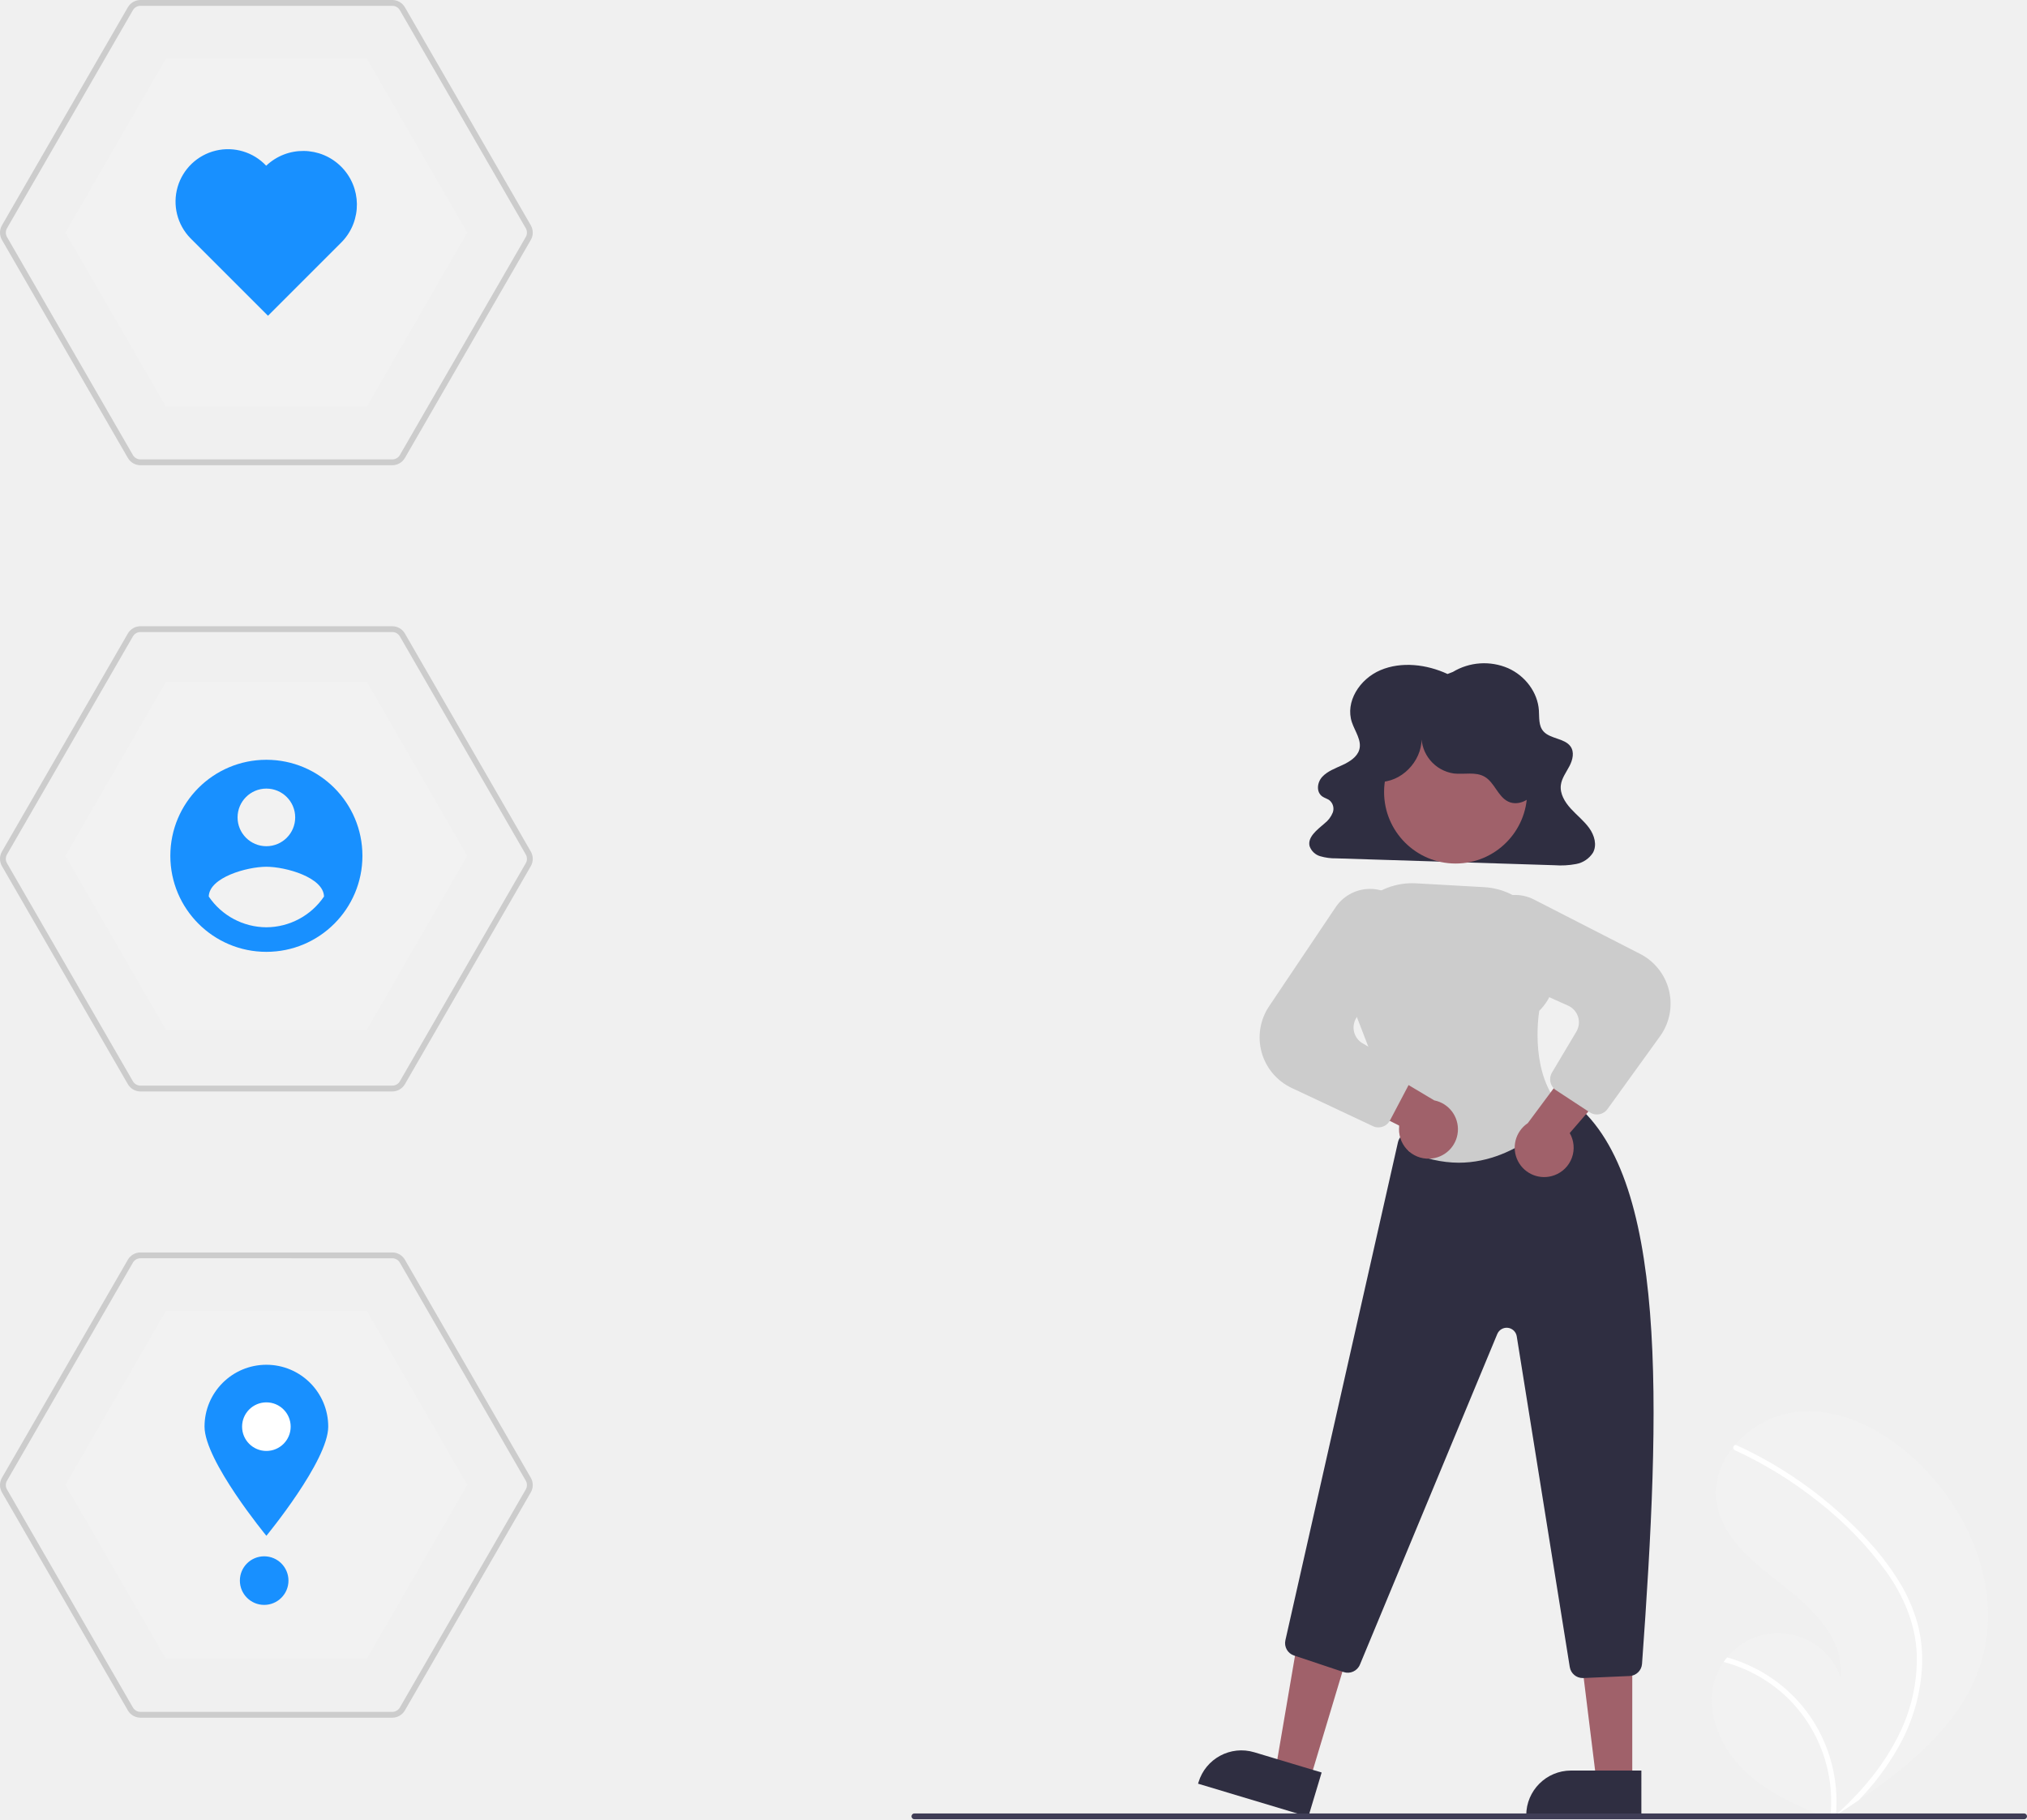
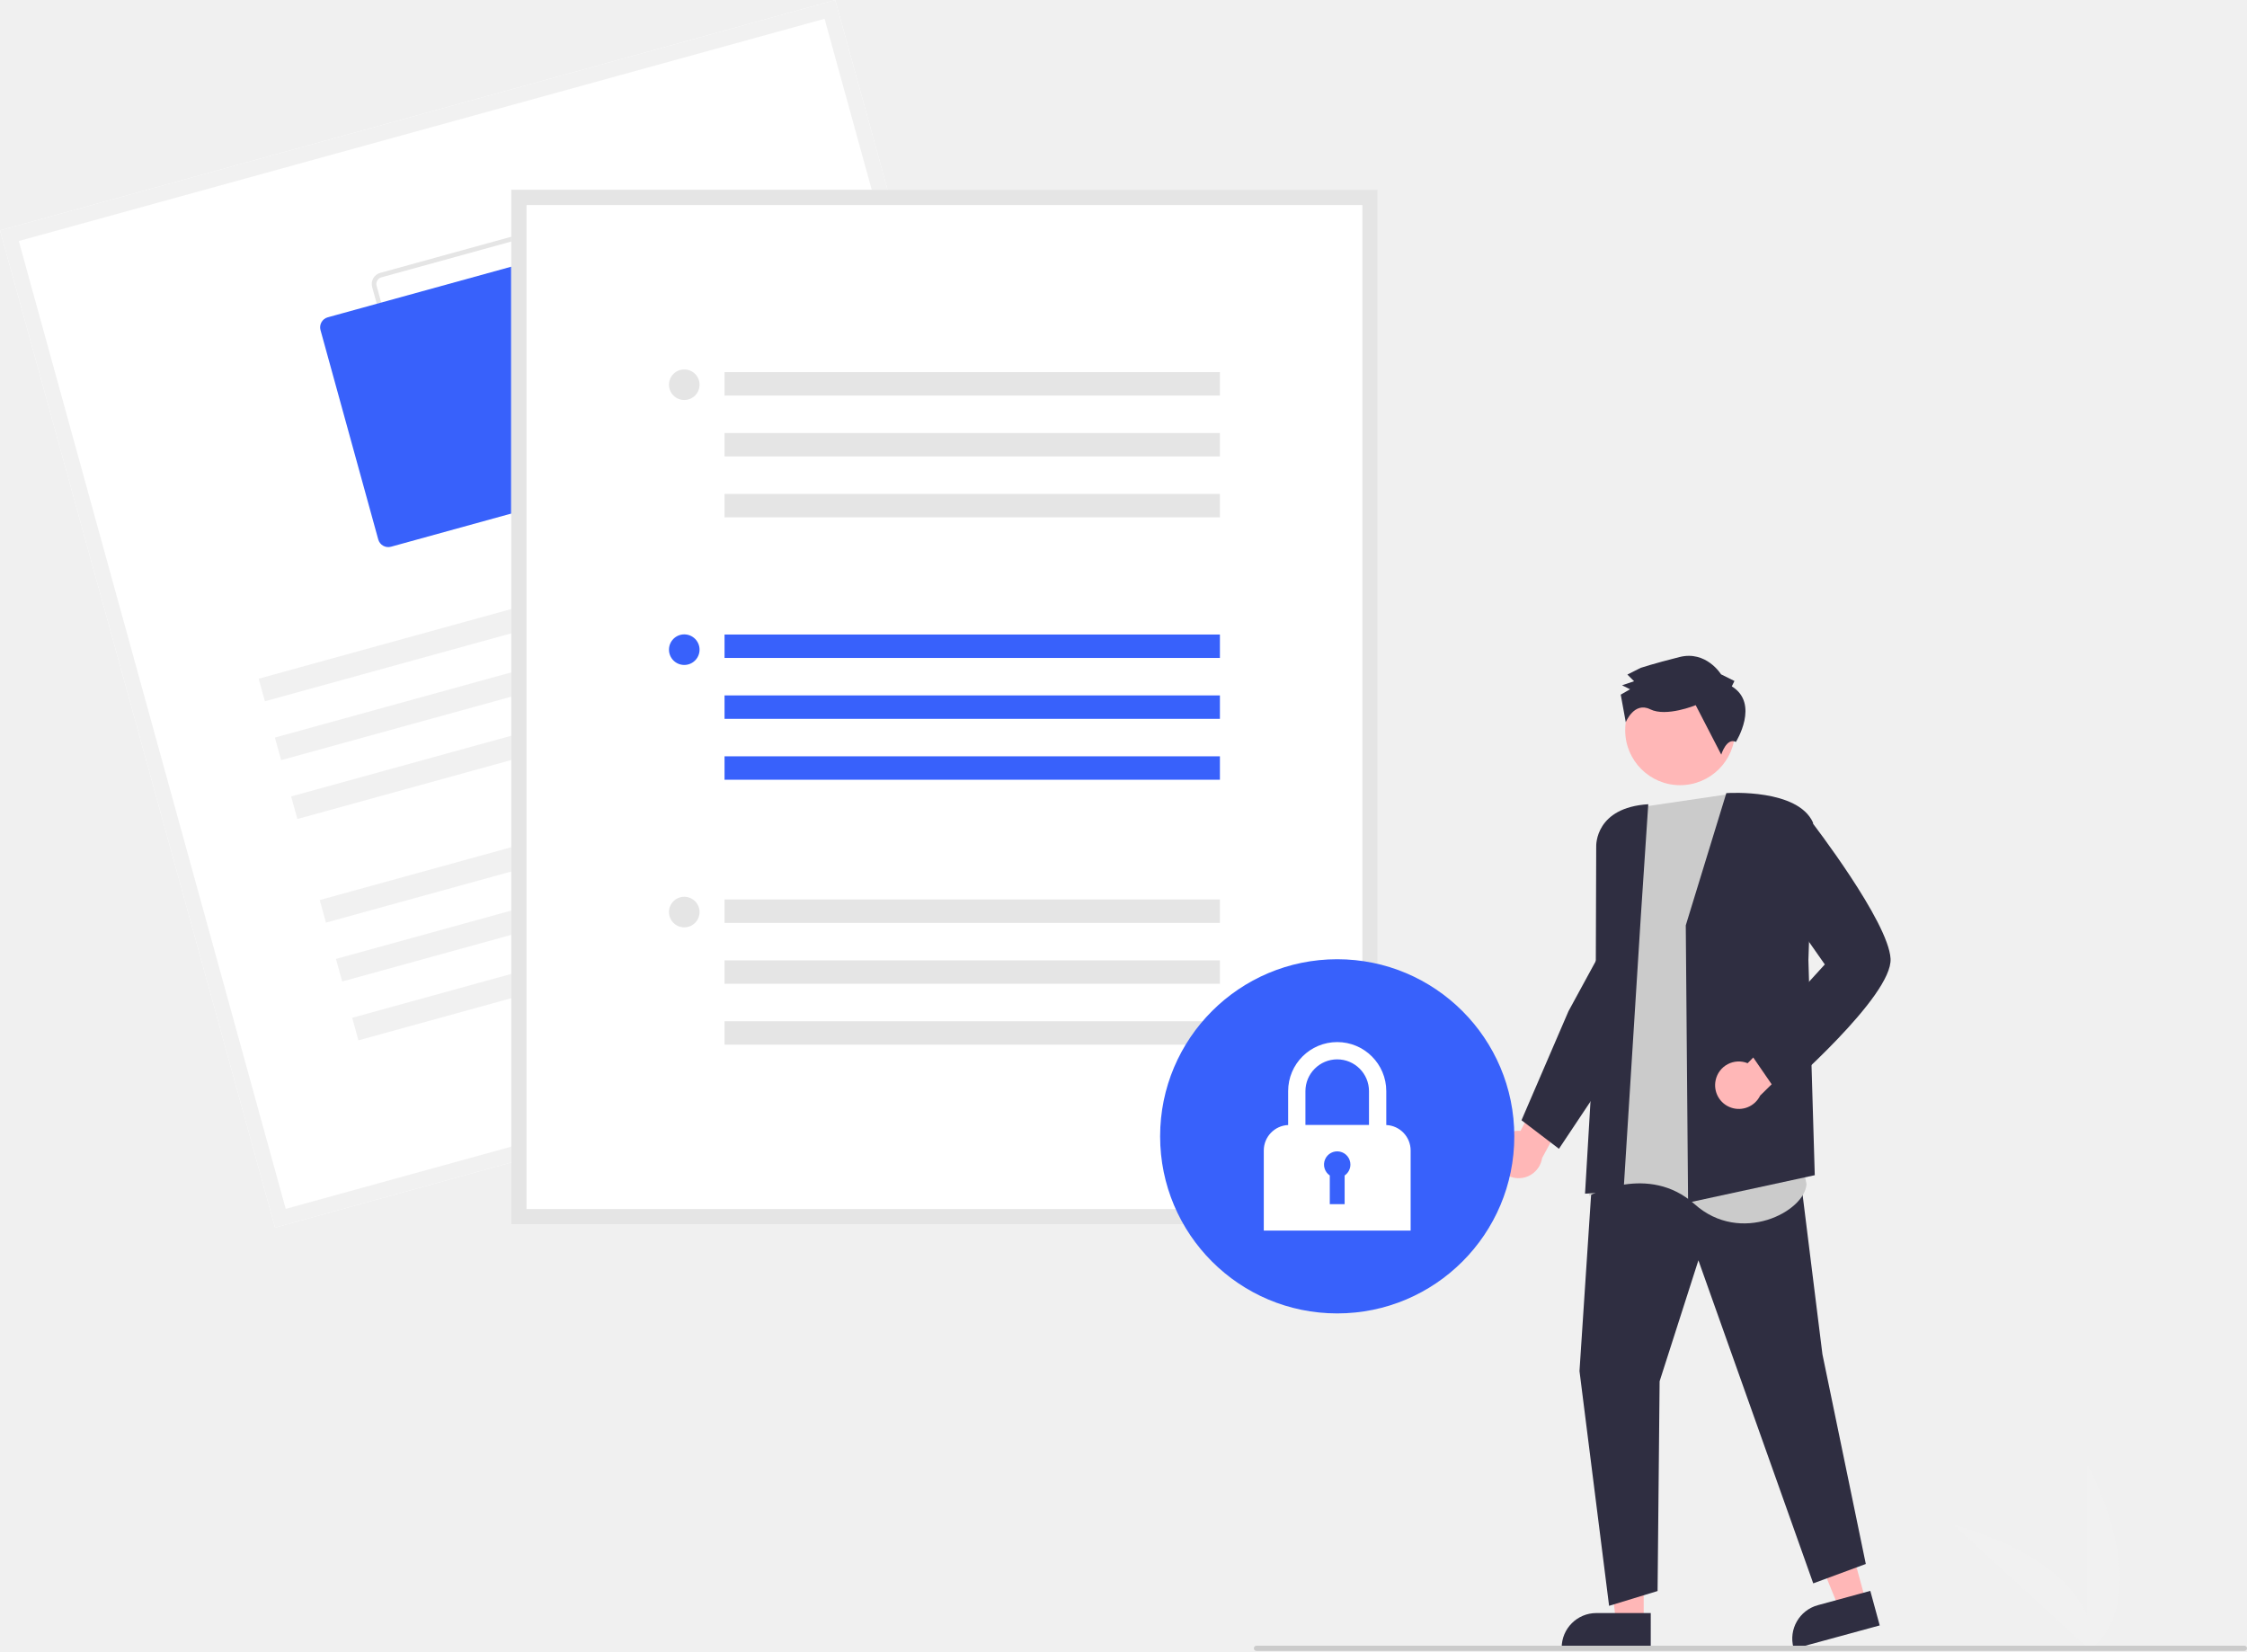
- <svg xmlns="http://www.w3.org/2000/svg" data-name="Layer 1" width="695.962" height="624.846">
-   <path d="M680.496 569.822c-6.078 21.085-23.825 35.846-42.337 48.384q-3.878 2.627-7.758 5.133c-.017.007-.035.024-.053.031-.124.08-.249.16-.365.241l-1.597 1.029.29.13s.286.152-.026.025c-.093-.04-.19-.074-.283-.113-10.755-4.338-21.7-8.995-29.942-17.12-8.55-8.439-13.547-21.673-8.917-32.758a21.164 21.164 0 012.292-4.113c.375-.538.78-1.052 1.2-1.557a22.685 22.685 0 0138.963 6.894c1.36-12.664-9.082-23.271-19.13-31.098-10.054-7.822-21.477-16.342-23.42-28.935-1.086-7.006 1.35-13.796 5.789-19.247.137-.166.275-.331.416-.492a33.107 33.107 0 0121.28-11.416c15.414-1.602 30.388 6.558 41.587 17.276 18.024 17.244 28.921 43.732 22.011 67.706z" fill="#f2f2f2" />
-   <path d="M651.521 542.242a56.28 56.28 0 016.743 14.871 48.868 48.868 0 011.689 14.433 62.613 62.613 0 01-8.2 28.495 90.114 90.114 0 01-13.594 18.165q-3.878 2.627-7.758 5.133c-.017.007-.035.024-.053.031-.124.08-.249.16-.365.241l-1.597 1.029s.576.282.264.155c-.093-.04-.19-.074-.283-.113a49.813 49.813 0 00-15.94-42.891 50.24 50.24 0 00-20.627-11.1c.375-.538.78-1.052 1.2-1.557a52.088 52.088 0 018.599 3.254 51.04 51.04 0 0123.077 22.249 52.182 52.182 0 015.681 28.635c.442-.4.885-.81 1.314-1.215 8.172-7.62 15.43-16.365 20.343-26.458a58.249 58.249 0 006.1-27.56c-.401-10.41-4.55-20.053-10.555-28.448a121.926 121.926 0 00-23.112-23.819 138.544 138.544 0 00-28.744-17.746.996.996 0 01-.501-1.278.847.847 0 01.416-.492.738.738 0 01.64.027c1.269.584 2.528 1.176 3.777 1.793a140.116 140.116 0 0128.949 19.096c8.52 7.265 16.543 15.565 22.537 25.07z" fill="#fff" />
-   <path d="M56.973 569.615h68.977l34.488-59.736-34.488-59.735H56.973l-34.489 59.735zM56.973 353.615h68.977l34.488-59.736-34.488-59.735H56.973l-34.489 59.735zM56.973 139.615h68.977l34.488-59.736-34.488-59.735H56.973L22.484 79.879z" fill="#f2f2f2" />
-   <path d="M134.693 159.759H48.23a5.014 5.014 0 01-4.33-2.5L.667 82.379a5.015 5.015 0 010-5L43.899 2.5A5.014 5.014 0 0148.23 0h86.464a5.014 5.014 0 014.33 2.5l43.231 74.879a5.014 5.014 0 010 5l-43.231 74.88a5.013 5.013 0 01-4.33 2.5zM48.23 2a3.008 3.008 0 00-2.599 1.5L2.4 78.379a3.009 3.009 0 000 3l43.231 74.88a3.008 3.008 0 002.599 1.5h86.463a3.008 3.008 0 002.598-1.5l43.231-74.88a3.008 3.008 0 000-3L137.291 3.5a3.008 3.008 0 00-2.598-1.5zM134.693 374.799H48.23a5.014 5.014 0 01-4.33-2.5L.667 297.419a5.015 5.015 0 010-5l43.231-74.879a5.014 5.014 0 014.33-2.5h86.464a5.014 5.014 0 014.33 2.5l43.231 74.879a5.014 5.014 0 010 5l-43.231 74.88a5.013 5.013 0 01-4.33 2.5zM48.23 217.04a3.008 3.008 0 00-2.599 1.5L2.4 293.419a3.009 3.009 0 000 3l43.231 74.88a3.008 3.008 0 002.599 1.5h86.463a3.008 3.008 0 002.598-1.5l43.231-74.88a3.008 3.008 0 000-3l-43.231-74.879a3.008 3.008 0 00-2.598-1.5zM134.693 589.839H48.23a5.014 5.014 0 01-4.33-2.5L.667 512.459a5.013 5.013 0 010-5l43.231-74.879a5.014 5.014 0 014.33-2.5h86.464a5.014 5.014 0 014.33 2.5l43.231 74.879a5.014 5.014 0 010 5l-43.231 74.88a5.013 5.013 0 01-4.33 2.5zM48.23 432.08a3.008 3.008 0 00-2.599 1.5L2.4 508.46a3.008 3.008 0 000 3l43.231 74.88a3.008 3.008 0 002.599 1.5h86.463a3.008 3.008 0 002.598-1.5l43.231-74.88a3.008 3.008 0 000-3l-43.231-74.879a3.008 3.008 0 00-2.598-1.5z" fill="#ccc" />
-   <path d="M91.461 260.903a32.977 32.977 0 1032.977 32.976 32.977 32.977 0 00-32.977-32.976zm0 9.893a9.893 9.893 0 11-9.893 9.893 9.893 9.893 0 019.893-9.893zm0 47.626a24.023 24.023 0 01-19.786-10.56c.159-6.595 13.19-10.225 19.786-10.225s19.628 3.63 19.786 10.226a24.063 24.063 0 01-19.786 10.559zM91.398 56.908a18.005 18.005 0 10-26.06 24.85q.295.31.604.605l26.068 26.068 25.455-25.456a18.438 18.438 0 00-26.067-26.067zM112.696 489.902c0 11.728-21.235 37.474-21.235 37.474s-21.235-25.746-21.235-37.474a21.235 21.235 0 1142.47-.035z" fill="#1890ff" />
-   <circle cx="91.461" cy="489.902" r="8.342" fill="#fff" />
-   <circle cx="90.703" cy="542.767" r="8.342" fill="#1890ff" />
-   <path d="M497.007 231.443c-7.097-3.301-15.81-4.384-23.032-1.316s-12.145 10.932-9.81 17.891c1.06 3.155 3.47 6.258 2.531 9.445-.723 2.453-3.245 4.072-5.723 5.224s-5.186 2.12-6.978 4.061-2.165 5.286.073 6.792c.737.496 1.659.731 2.374 1.254a3.772 3.772 0 011.164 4.222 8.893 8.893 0 01-2.85 3.751c-2.541 2.19-5.899 4.698-5.11 7.809a5.478 5.478 0 003.697 3.458 18.368 18.368 0 005.427.716l74.966 2.361a28.422 28.422 0 007.402-.413 8.762 8.762 0 005.813-3.905c1.435-2.657.493-5.93-1.28-8.412s-4.282-4.439-6.355-6.717-3.77-5.123-3.404-8.067c.292-2.358 1.847-4.395 2.963-6.537s1.764-4.819.319-6.789c-2.037-2.777-6.927-2.525-9.243-5.113-1.748-1.952-1.41-4.763-1.584-7.281-.418-6.057-4.611-11.777-10.58-14.433a20.83 20.83 0 00-18.954 1.291z" fill="#2f2e41" />
-   <path fill="#a0616a" d="M449.634 611.598l-11.741-3.528 8.019-46.967 17.329 5.207-13.607 45.288z" />
-   <path d="M449.21 623.879l-37.86-11.375.145-.479a15.386 15.386 0 0119.162-10.309h.001l23.123 6.948z" fill="#2f2e41" />
-   <path fill="#a0616a" d="M560.431 611.995l-12.26-.001-5.832-47.288 18.094.001-.002 47.288z" />
-   <path d="M563.557 623.879l-39.53-.002v-.5a15.386 15.386 0 0115.386-15.386h24.145zM543.412 576.229a4.5 4.5 0 01-4.441-3.789l-18.203-113.554a3.5 3.5 0 00-6.689-.79l-47.16 113.537a4.516 4.516 0 01-5.58 2.544l-17.034-5.679a4.485 4.485 0 01-2.966-5.26l38.649-171.022a4.525 4.525 0 013.372-3.392l51.832-12.032a4.562 4.562 0 013.708.77c34.13 24.798 31.247 105.82 24.886 193.797a4.502 4.502 0 01-4.294 4.174l-15.882.692a6.653 6.653 0 01-.198.004z" fill="#2f2e41" />
-   <circle cx="499.781" cy="271.969" r="24.561" fill="#a0616a" />
-   <path d="M500.84 399.267a39.899 39.899 0 01-17.023-3.935l-.182-.085-.073-.188-22.03-57.077-.418-9.917a23.773 23.773 0 0125.09-24.74l23.388 1.318a23.787 23.787 0 0122.436 23.61c.608 1.167 4.922 10.292-3.533 18.865-.316 1.952-3.273 22.247 7.887 33.407l.314.314-.274.349c-.178.226-14.51 18.076-35.581 18.079z" fill="#ccc" />
-   <path d="M533.683 403.572a10.056 10.056 0 005.277-14.488l23.359-27.043-18.415-2.397-19.358 26.048a10.11 10.11 0 009.137 17.88zM490.872 397.875a10.056 10.056 0 01-10.44-11.348l-31.956-15.992 16.08-9.288 27.881 16.61a10.11 10.11 0 01-1.565 20.018z" fill="#a0616a" />
-   <path d="M548.287 382.7a4.49 4.49 0 01-2.468-.741l-11.553-7.577a4.491 4.491 0 01-1.4-6.065l8.365-14.051a6.272 6.272 0 00-2.824-8.932l-24.028-10.772a14.324 14.324 0 01-8.112-15.915 14.24 14.24 0 0120.432-9.754l36.452 18.678a19.177 19.177 0 016.805 28.29l-18.02 24.97a4.489 4.489 0 01-3.649 1.868zM473.274 387.134a4.49 4.49 0 01-1.92-.432l-27.862-13.111a19.176 19.176 0 01-7.754-28.043l22.837-34.001a14.24 14.24 0 0122.6-1.37 14.324 14.324 0 01.615 17.853l-15.8 21.067a6.273 6.273 0 001.858 9.181l14.125 8.24a4.49 4.49 0 011.715 5.982l-6.435 12.227a4.49 4.49 0 01-3.979 2.407z" fill="#ccc" />
-   <path d="M474.654 268.478c7.756-.623 14.196-8.372 13.39-16.111a13.01 13.01 0 0011.14 13.245c3.559.392 7.46-.684 10.556 1.11 3.43 1.989 4.528 6.817 8.101 8.534 3.453 1.659 7.838-.604 9.543-4.034s1.288-7.55.157-11.21a31.652 31.652 0 00-52.69-12.975c-3.26 3.28-5.85 7.462-6.27 12.069s1.717 9.605 5.854 11.674z" fill="#2f2e41" />
-   <path d="M694.962 624.72h-381a1 1 0 010-2h381a1 1 0 010 2z" fill="#3f3d56" />
+ <svg xmlns="http://www.w3.org/2000/svg" id="eac00f18-7eab-4208-ad4d-248901d936f9" data-name="Layer 1" width="866.524" height="637.056" viewBox="0 0 866.524 637.056">
+   <path d="M971.738,768.528v-72.34S999.93,747.474,971.738,768.528Z" transform="translate(-166.7382 -131.4719)" fill="#f1f1f1" />
+   <path d="M973.48,768.515,920.19,719.594S977.035,733.51,973.48,768.515Z" transform="translate(-166.7382 -131.4719)" fill="#f1f1f1" />
+   <path d="M743.266,577.442a9.095,9.095,0,0,1,9.851-9.872l9.607-18.431,12.624,3.106-13.932,25.838a9.145,9.145,0,0,1-18.15-.641Z" transform="translate(-166.7382 -131.4719)" fill="#ffb7b7" />
+   <polygon points="633.871 625.527 623.218 625.526 618.15 584.437 633.873 584.438 633.871 625.527" fill="#ffb7b7" />
+   <path d="M803.326,767.325l-34.349-.001v-.434a13.37,13.37,0,0,1,13.37-13.369h.001l20.979.001Z" transform="translate(-166.7382 -131.4719)" fill="#2f2e41" />
+   <polygon points="719.549 617.569 709.271 620.371 693.57 582.063 708.739 577.927 719.549 617.569" fill="#ffb7b7" />
+   <path d="M891.625,758.288,858.486,767.325l-.114-.419a13.37,13.37,0,0,1,9.381-16.416l.001-0L887.993,744.97Z" transform="translate(-166.7382 -131.4719)" fill="#2f2e41" />
+   <polygon points="614.423 448.033 609.109 528.727 620.524 619.261 639.221 613.554 640.009 532.663 654.966 486.018 699.25 610.602 719.521 603.123 702.792 522.232 693.345 446.262 614.423 448.033" fill="#2f2e41" />
+   <path d="M832.823,437.806,801.337,442.449,789.994,453.667l-3.522,40.307,2.187,35.702-9.119,62.959s22.93-12.729,40.701,3.205,42.635,2.816,43.147-7.784Z" transform="translate(-166.7382 -131.4719)" fill="#cbcbcb" />
+   <path d="M816.834,488.357l-0-.045,15.641-50.984.202-.013c1.113-.072,27.337-1.618,33.202,11.33l.028.062-1.782,52.983,2.454,82.979-48.501,10.505-.353.077Z" transform="translate(-166.7382 -131.4719)" fill="#2f2e41" />
+   <path d="M799.501,484.833l2.869-43.221c-20.407,1.269-20.099,15.738-20.076,16.369l-.223,64.65-4.087,69.164,14.86-1.114Z" transform="translate(-166.7382 -131.4719)" fill="#2f2e41" />
+   <path d="M753.485,563.477l18.117-42.047L784.248,498.208l6.602,41.889-22.922,34.384Z" transform="translate(-166.7382 -131.4719)" fill="#2f2e41" />
+   <path d="M828.36,548.006a9.095,9.095,0,0,1,12.325-6.526l14.616-14.777,11.146,6.692L845.514,553.973A9.145,9.145,0,0,1,828.36,548.006Z" transform="translate(-166.7382 -131.4719)" fill="#ffb7b7" />
+   <path d="M840.651,536.085,870.452,503.393,850.726,475.244l2.03-13.762L864.383,447.12l.227.293c1.239,1.604,30.362,39.439,31.198,53.763.839,14.376-41.021,50.742-42.803,52.282l-.248.214Z" transform="translate(-166.7382 -131.4719)" fill="#2f2e41" />
+   <circle cx="647.916" cy="281.612" r="21.181" fill="#ffb7b7" />
+   <path d="M834.576,396.15l1.027-2.067-5.167-2.567s-5.7-9.274-16.014-6.668-14.955,4.166-14.955,4.166l-5.154,2.593,2.587,2.574-4.64,1.56,3.1,1.54-3.607,2.073,1.942,10.628s3.225-8.061,9.425-4.981,17.541-1.592,17.541-1.592l9.853,19.069s2.033-6.684,5.657-4.902C836.171,417.577,845.43,402.831,834.576,396.15Z" transform="translate(-166.7382 -131.4719)" fill="#2f2e41" />
+   <path d="M594.907,516.07,272.805,604.901,166.738,220.303l322.102-88.831Z" transform="translate(-166.7382 -131.4719)" fill="#fff" />
+   <path d="M594.907,516.07,272.805,604.901,166.738,220.303l322.102-88.831ZM276.92,597.651l310.738-85.697-102.932-373.233-310.738,85.697Z" transform="translate(-166.7382 -131.4719)" fill="#f1f1f1" />
+   <path d="M418.744,303.765l-80.741,22.267a4.46,4.46,0,0,1-5.479-3.11l-22.267-80.741a4.46,4.46,0,0,1,3.11-5.479l80.741-22.267a4.46,4.46,0,0,1,5.479,3.11l22.267,80.741A4.46,4.46,0,0,1,418.744,303.765ZM313.841,238.42a2.676,2.676,0,0,0-1.866,3.288l22.267,80.741a2.676,2.676,0,0,0,3.288,1.866l80.741-22.267a2.676,2.676,0,0,0,1.866-3.288l-22.267-80.741a2.676,2.676,0,0,0-3.288-1.866Z" transform="translate(-166.7382 -131.4719)" fill="#e5e5e5" />
+   <path d="M398.277,320.039l-80.741,22.267a4.014,4.014,0,0,1-4.931-2.799L290.337,258.766a4.014,4.014,0,0,1,2.799-4.931l80.741-22.267a4.014,4.014,0,0,1,4.931,2.799l22.267,80.741A4.014,4.014,0,0,1,398.277,320.039Z" transform="translate(-166.7382 -131.4719)" fill="#3861fb" />
+   <rect x="263.489" y="361.969" width="233.728" height="9.032" transform="translate(-250.4837 -17.16149) rotate(-15.41811)" fill="#f1f1f1" />
+   <rect x="269.75" y="384.671" width="233.728" height="9.032" transform="translate(-256.294 -14.67996) rotate(-15.41811)" fill="#f1f1f1" />
+   <rect x="276.011" y="407.372" width="233.728" height="9.032" transform="translate(-262.1042 -12.19843) rotate(-15.41811)" fill="#f1f1f1" />
+   <rect x="287.03" y="447.328" width="233.728" height="9.032" transform="translate(-272.3302 -7.83093) rotate(-15.41811)" fill="#f1f1f1" />
+   <rect x="293.291" y="470.03" width="233.728" height="9.032" transform="translate(-278.1405 -5.34939) rotate(-15.41811)" fill="#f1f1f1" />
+   <rect x="299.552" y="492.732" width="233.728" height="9.032" transform="translate(-283.9507 -2.86786) rotate(-15.41811)" fill="#f1f1f1" />
+   <path d="M698.014,603.616H363.887V204.661H698.014Z" transform="translate(-166.7382 -131.4719)" fill="#fff" />
+   <path d="M698.014,603.616H363.887V204.661H698.014Zm-328.233-5.895H692.12V210.555H369.782Z" transform="translate(-166.7382 -131.4719)" fill="#e5e5e5" />
+   <rect x="279.408" y="244.695" width="191.034" height="9.032" fill="#3861fb" />
+   <rect x="279.408" y="268.178" width="191.034" height="9.032" fill="#3861fb" />
+   <rect x="279.408" y="291.661" width="191.034" height="9.032" fill="#3861fb" />
+   <circle cx="263.877" cy="250.534" r="5.895" fill="#3861fb" />
+   <rect x="279.408" y="143.505" width="191.034" height="9.032" fill="#e5e5e5" />
+   <rect x="279.408" y="166.989" width="191.034" height="9.032" fill="#e5e5e5" />
+   <rect x="279.408" y="190.472" width="191.034" height="9.032" fill="#e5e5e5" />
+   <circle cx="263.877" cy="148.362" r="5.895" fill="#e5e5e5" />
+   <rect x="279.408" y="346.867" width="191.034" height="9.032" fill="#e5e5e5" />
+   <rect x="279.408" y="370.35" width="191.034" height="9.032" fill="#e5e5e5" />
+   <rect x="279.408" y="393.833" width="191.034" height="9.032" fill="#e5e5e5" />
+   <circle cx="263.877" cy="351.723" r="5.895" fill="#e5e5e5" />
+   <circle cx="515.677" cy="438.205" r="68.293" fill="#3861fb" />
+   <path d="M701.336,565.32V552.253a18.921,18.921,0,1,0-37.842,0v13.067a9.838,9.838,0,0,0-9.396,9.823v30.879h56.634V575.144A9.838,9.838,0,0,0,701.336,565.32ZM682.415,539.994a12.273,12.273,0,0,1,12.258,12.259v13.044H670.157V552.253A12.273,12.273,0,0,1,682.415,539.994Z" transform="translate(-166.7382 -131.4719)" fill="#fff" />
+   <path d="M687.506,580.569a5.091,5.091,0,1,0-7.954,4.207v11.065H685.278v-11.065A5.084,5.084,0,0,0,687.506,580.569Z" transform="translate(-166.7382 -131.4719)" fill="#3861fb" />
+   <path d="M1032.262,768.122h-381a1,1,0,0,1,0-2h381a1,1,0,0,1,0,2Z" transform="translate(-166.7382 -131.4719)" fill="#cbcbcb" />
</svg>
